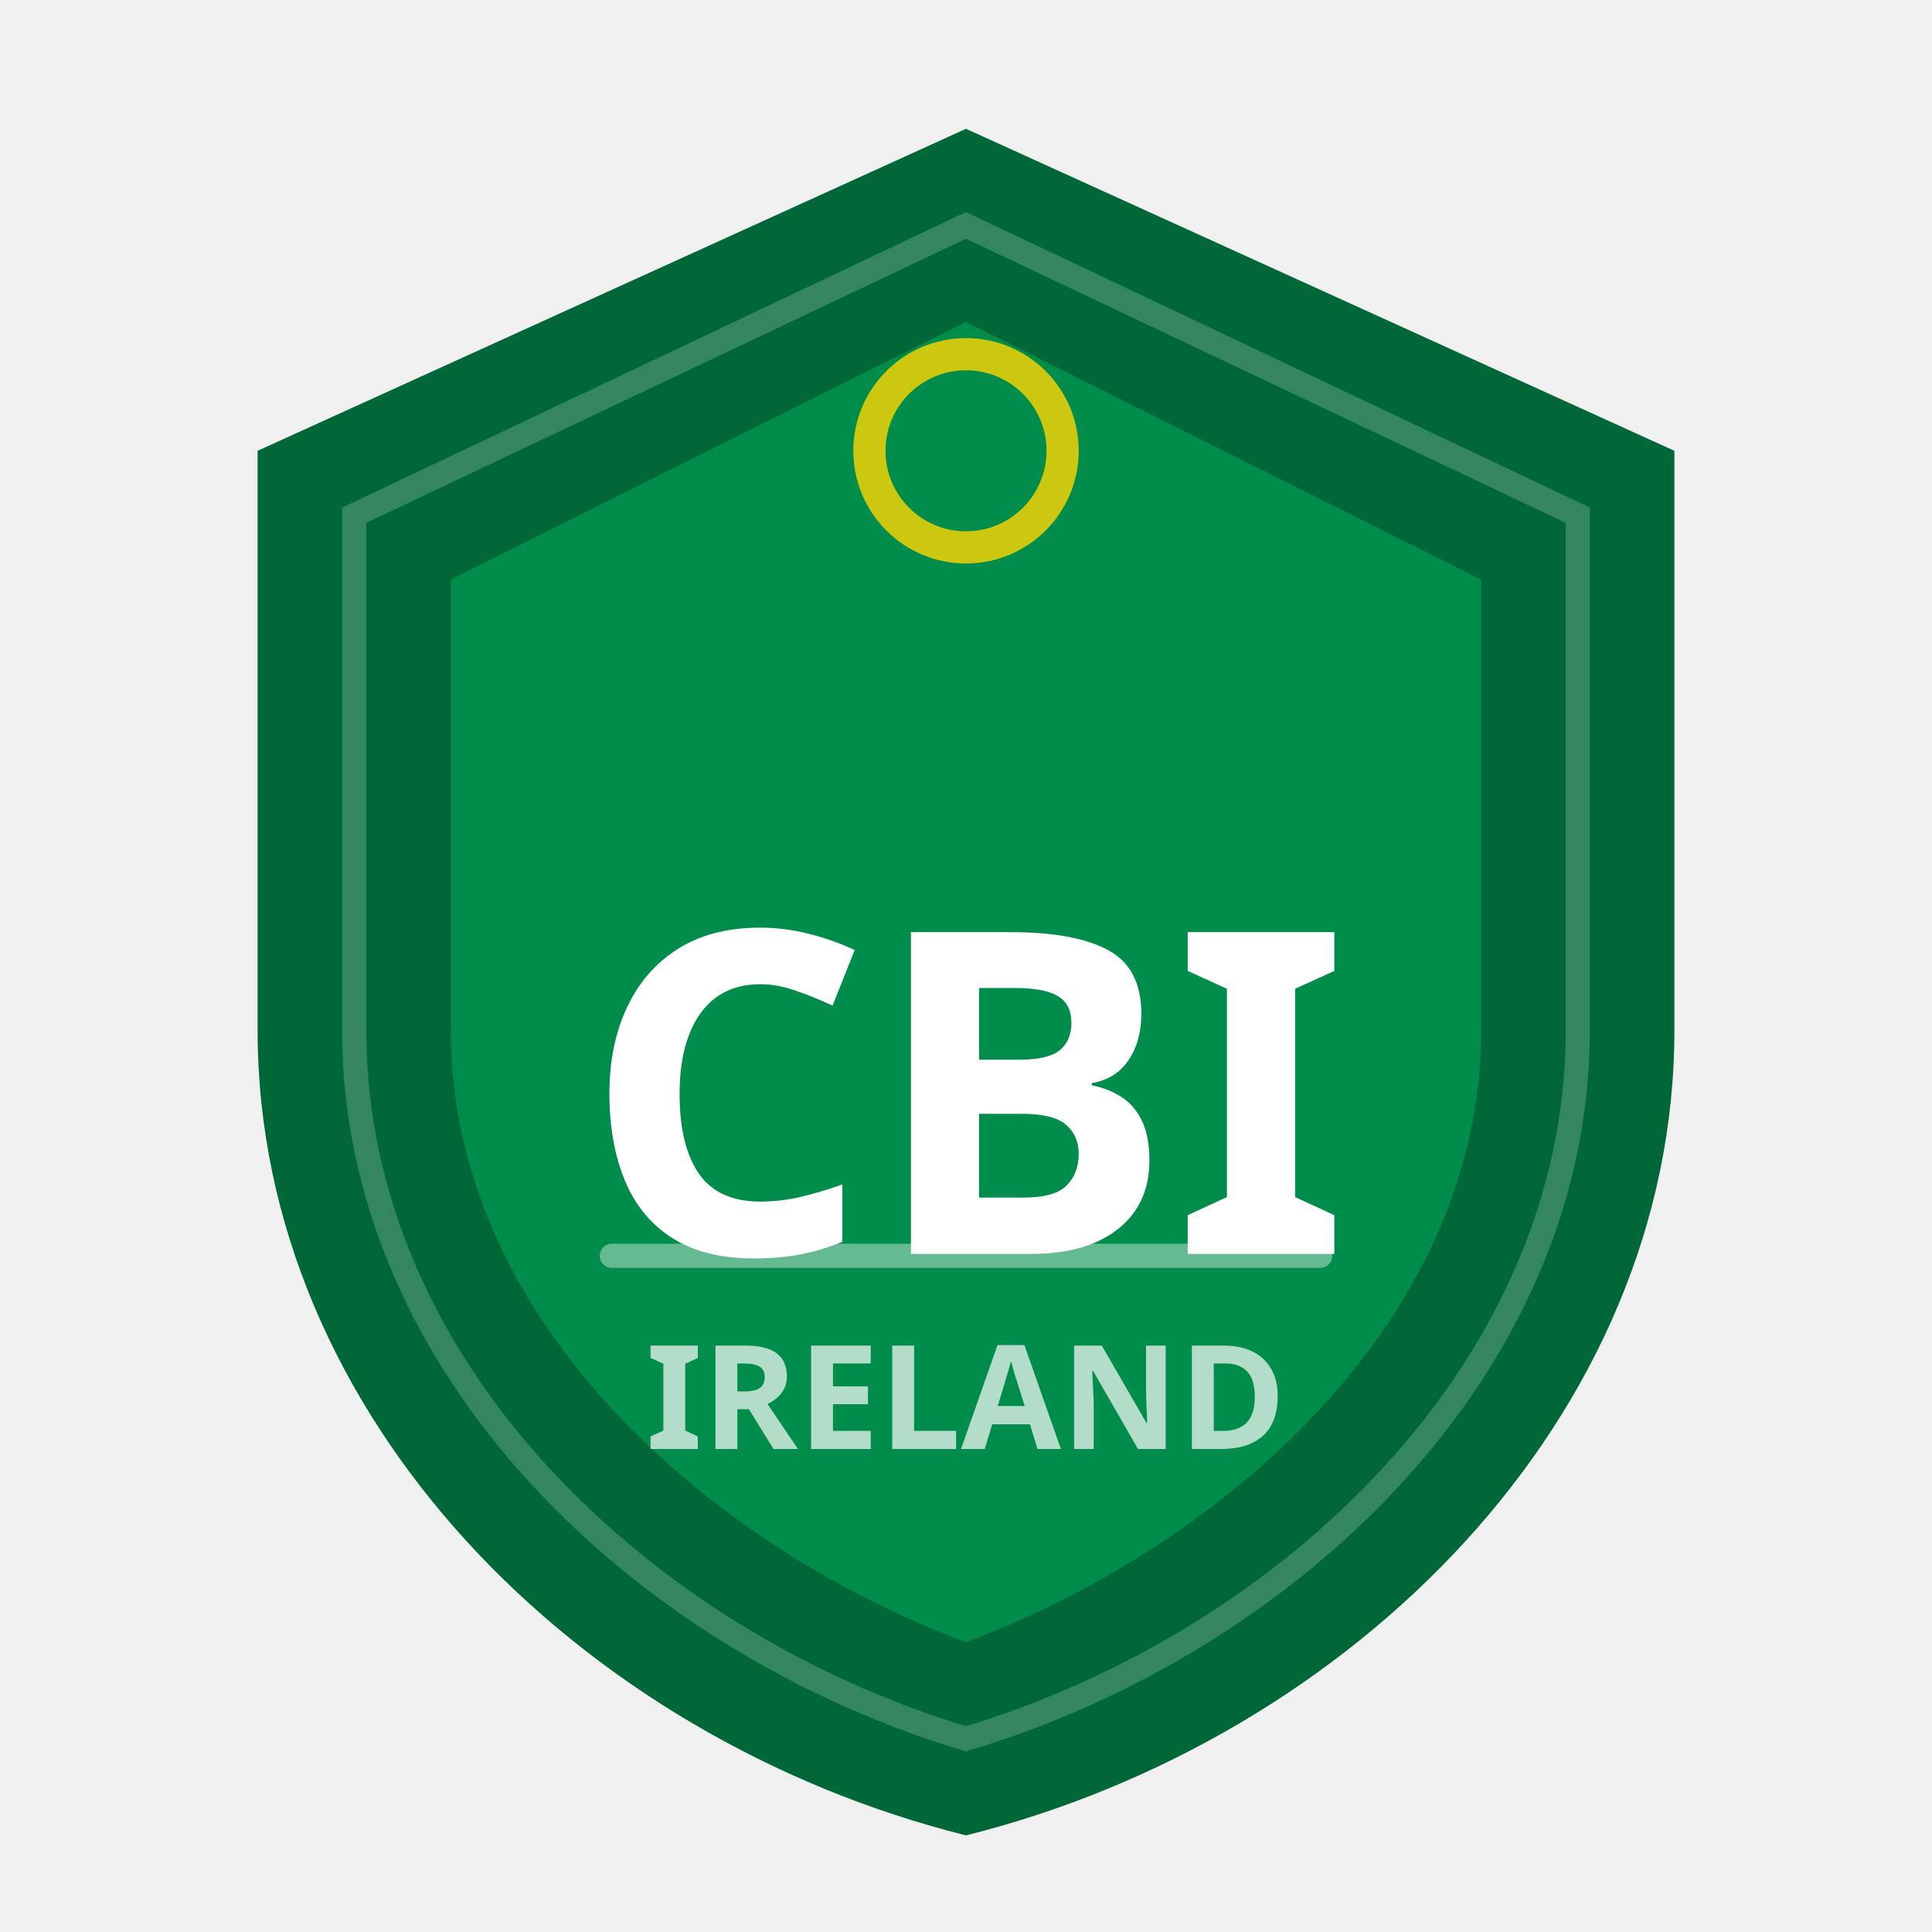
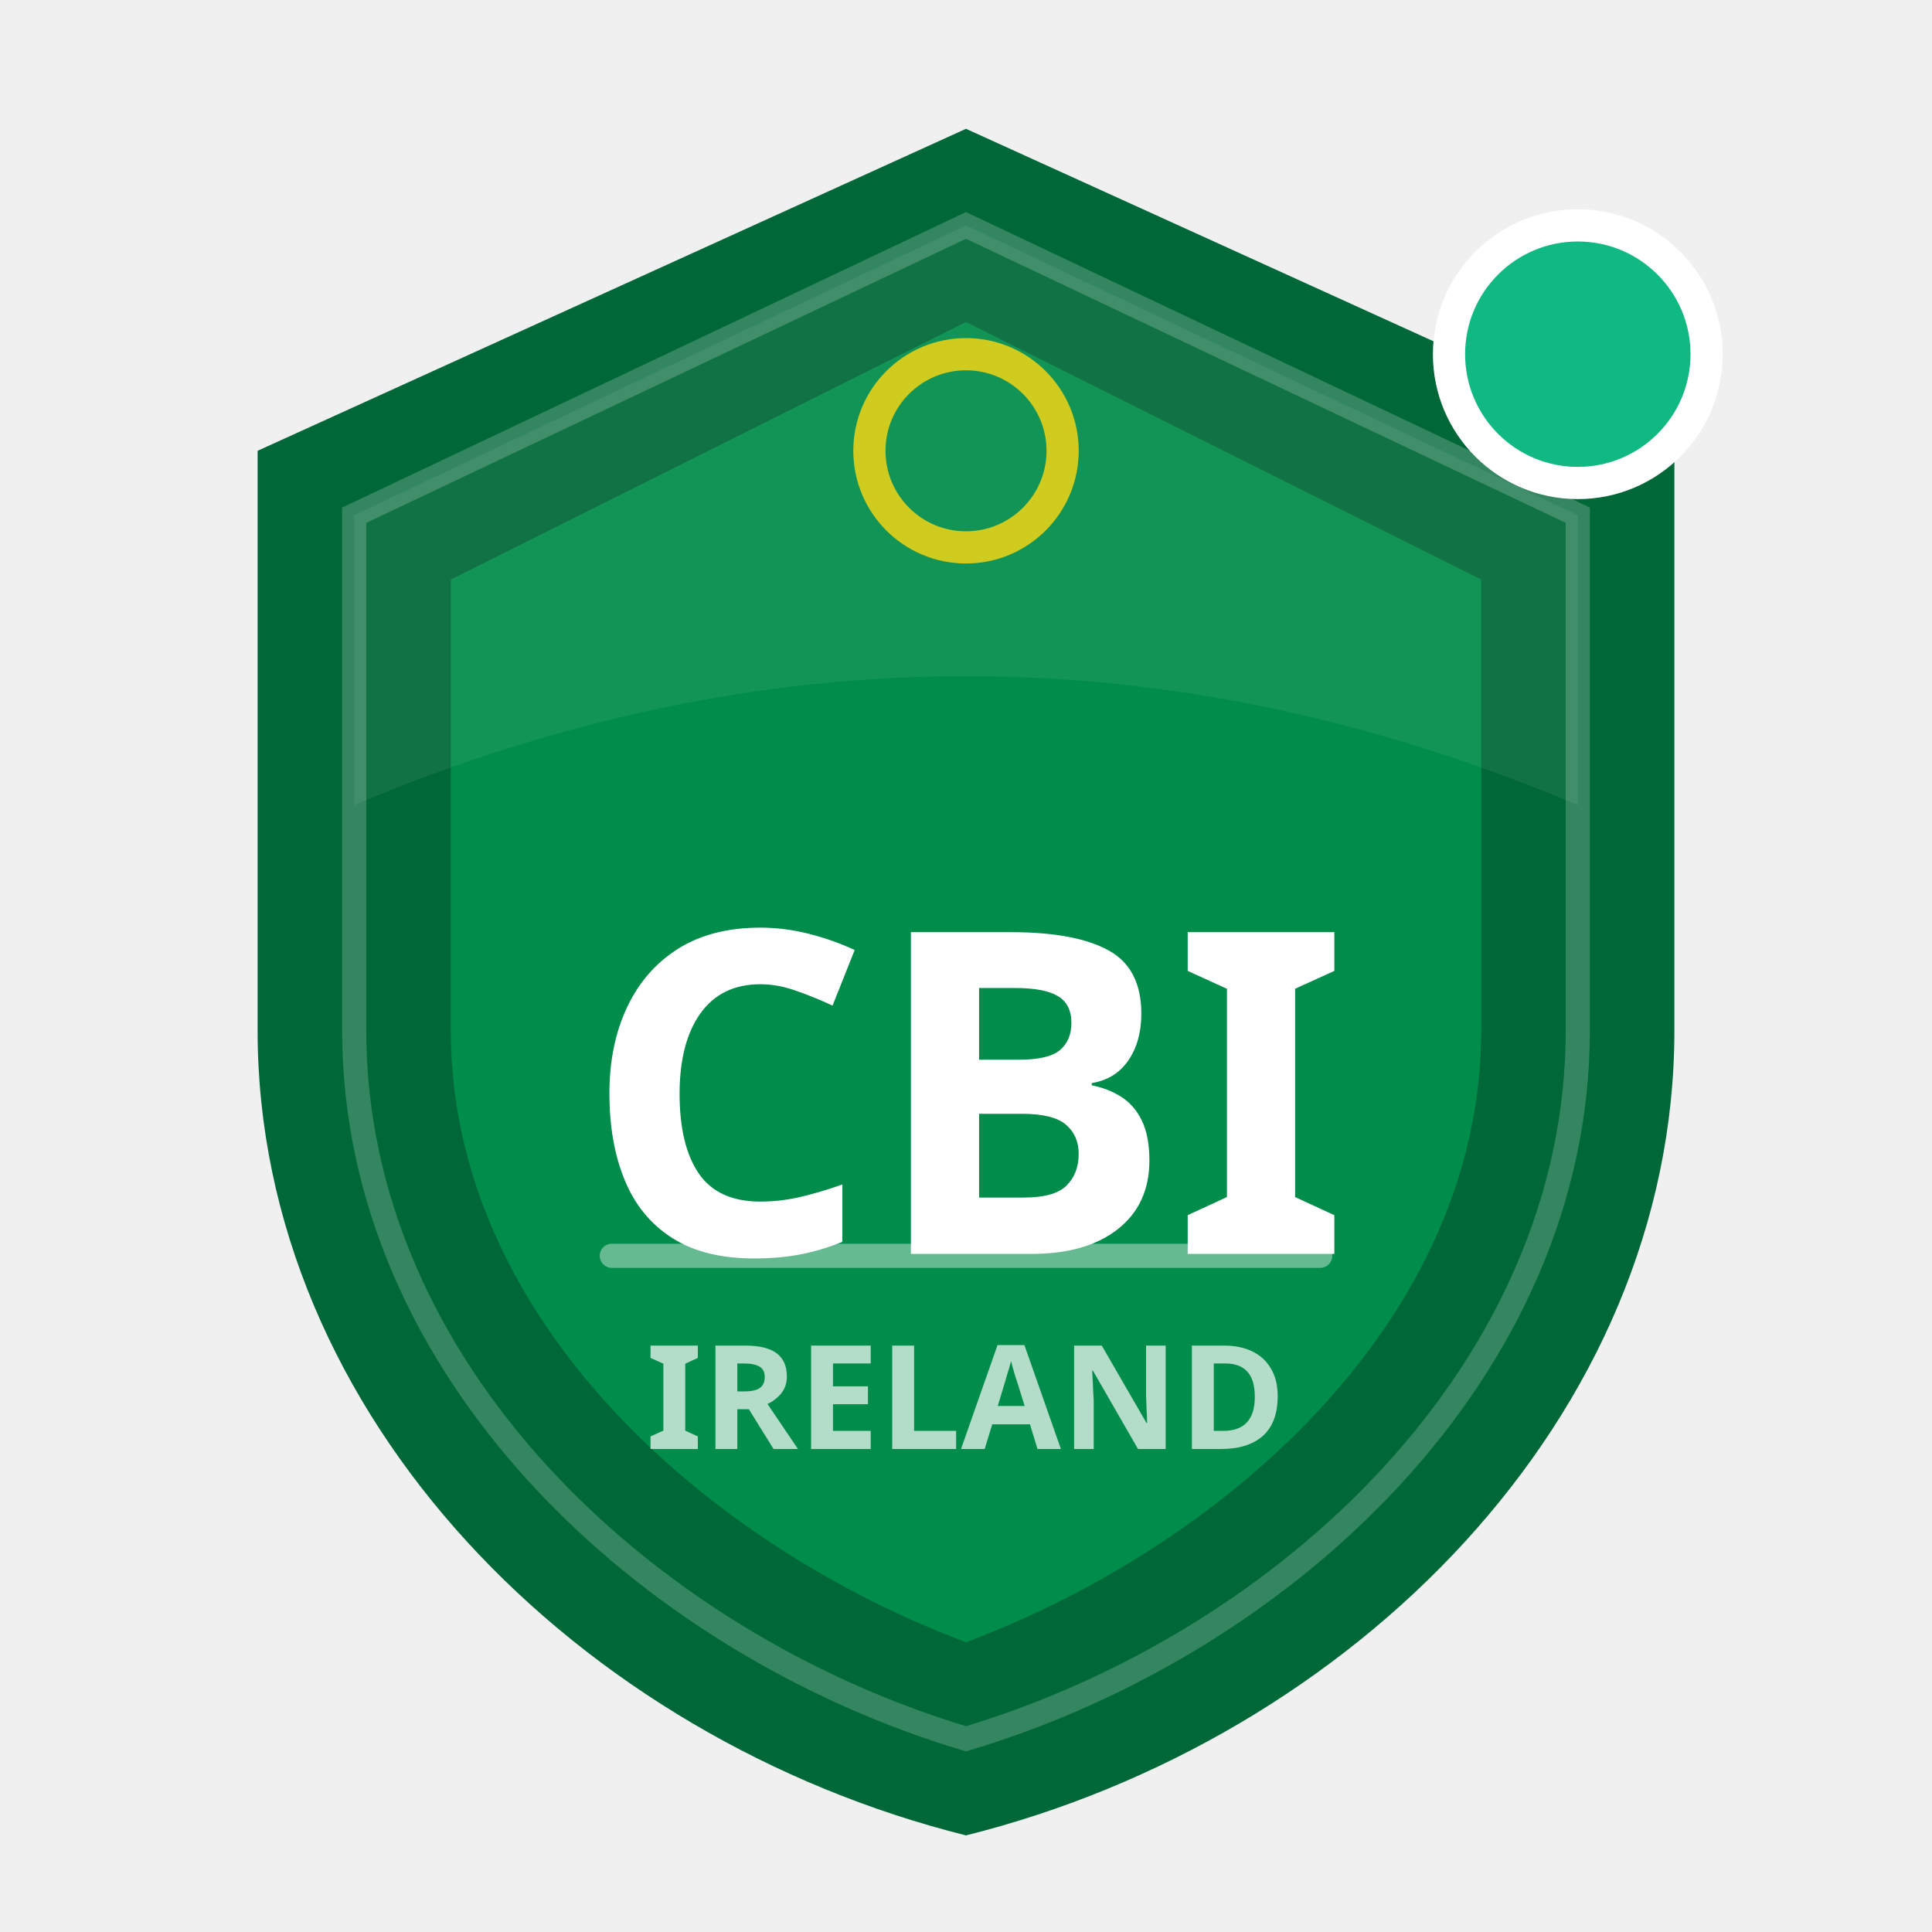
<svg xmlns="http://www.w3.org/2000/svg" viewBox="0 0 120 120" fill="none">
  <path d="M60 8L104 28V64C104 88 84 108 60 114C36 108 16 88 16 64V28L60 8Z" fill="#006838" />
  <path d="M60 14L98 32V64C98 85 80 102 60 108C40 102 22 85 22 64V32L60 14Z" fill="#006838" stroke="white" stroke-opacity="0.2" stroke-width="1.5" />
  <path d="M60 20L92 36V64C92 82 76 96 60 102C44 96 28 82 28 64V36L60 20Z" fill="#008C4A" />
  <circle cx="60" cy="28" r="6" stroke="#FFD700" stroke-width="2" fill="none" opacity="0.8" />
  <text x="60" y="68" font-family="system-ui,sans-serif" font-weight="800" font-size="28" fill="white" text-anchor="middle" dominant-baseline="middle">CBI</text>
  <line x1="38" y1="78" x2="82" y2="78" stroke="white" stroke-opacity="0.4" stroke-width="1.5" stroke-linecap="round" />
  <text x="60" y="90" font-family="system-ui,sans-serif" font-weight="600" font-size="9" fill="white" opacity="0.7" text-anchor="middle">IRELAND</text>
+   <path d="M60 14 L 98 32 L 98 50 Q 60 34 22 50 V 32 Z" fill="#fff" opacity="0.07" />
+   <circle cx="98" cy="22" r="8" fill="#10b981" stroke="#fff" stroke-width="2" />
</svg>
